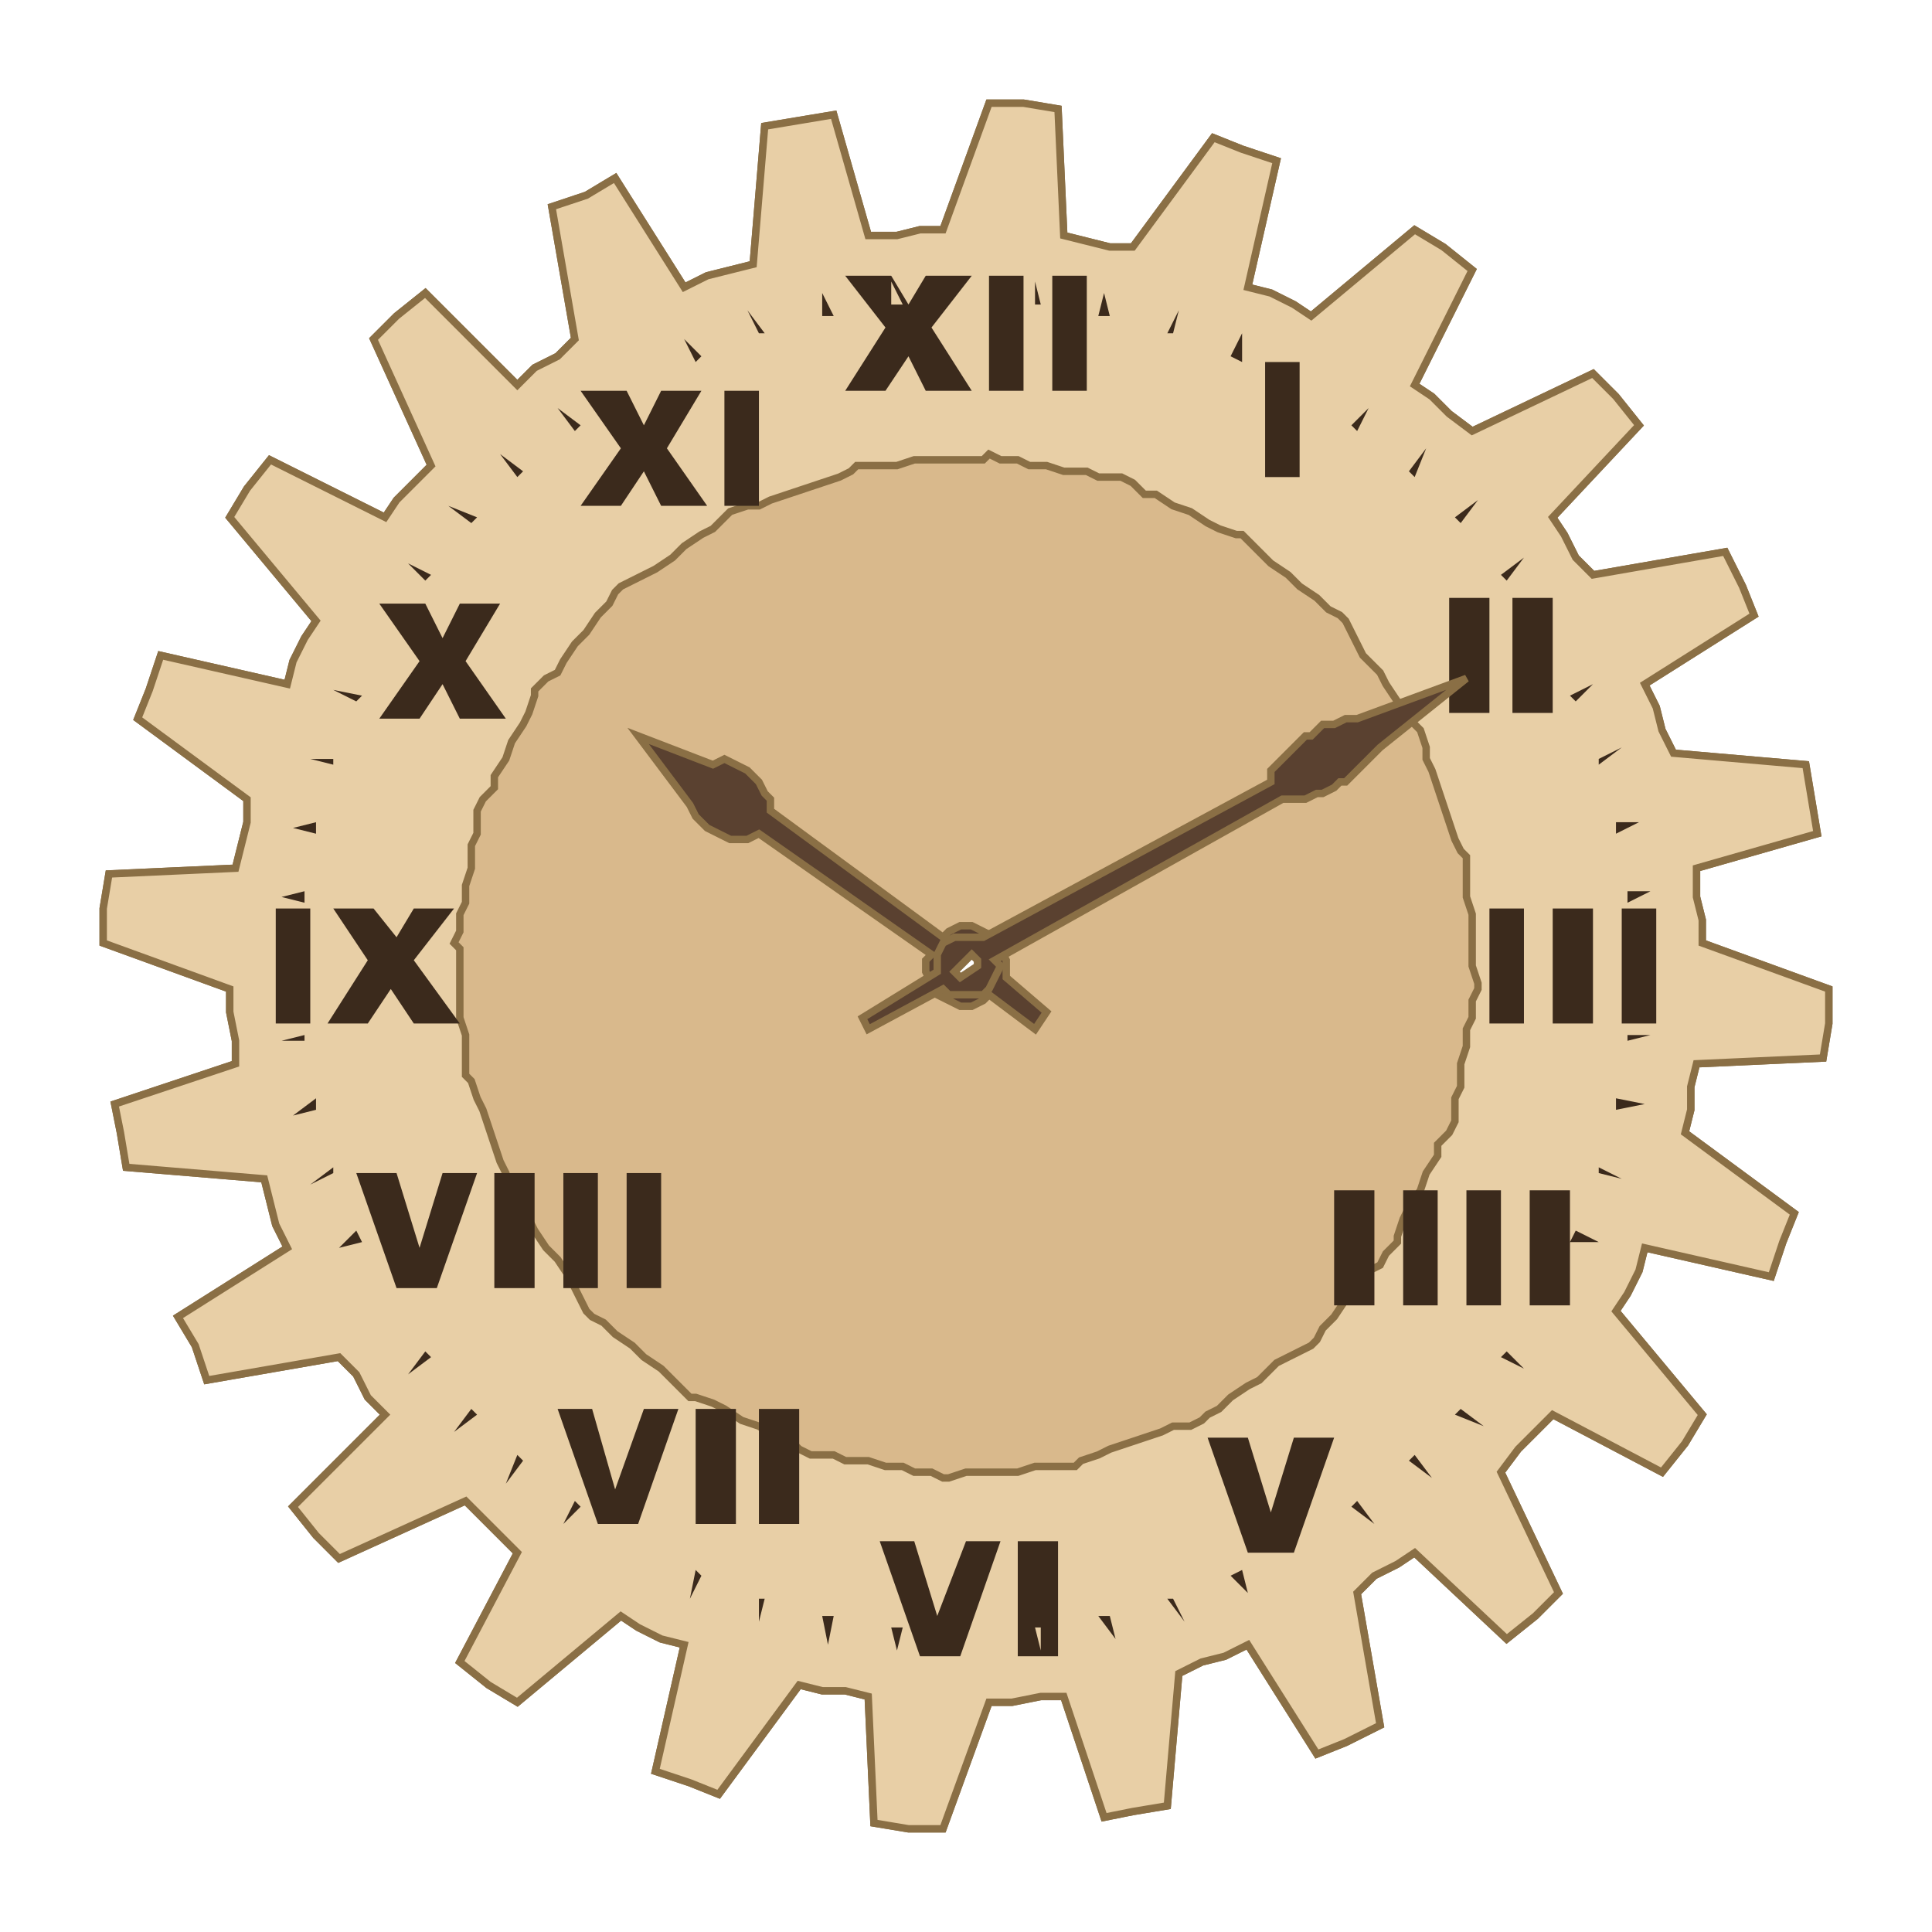
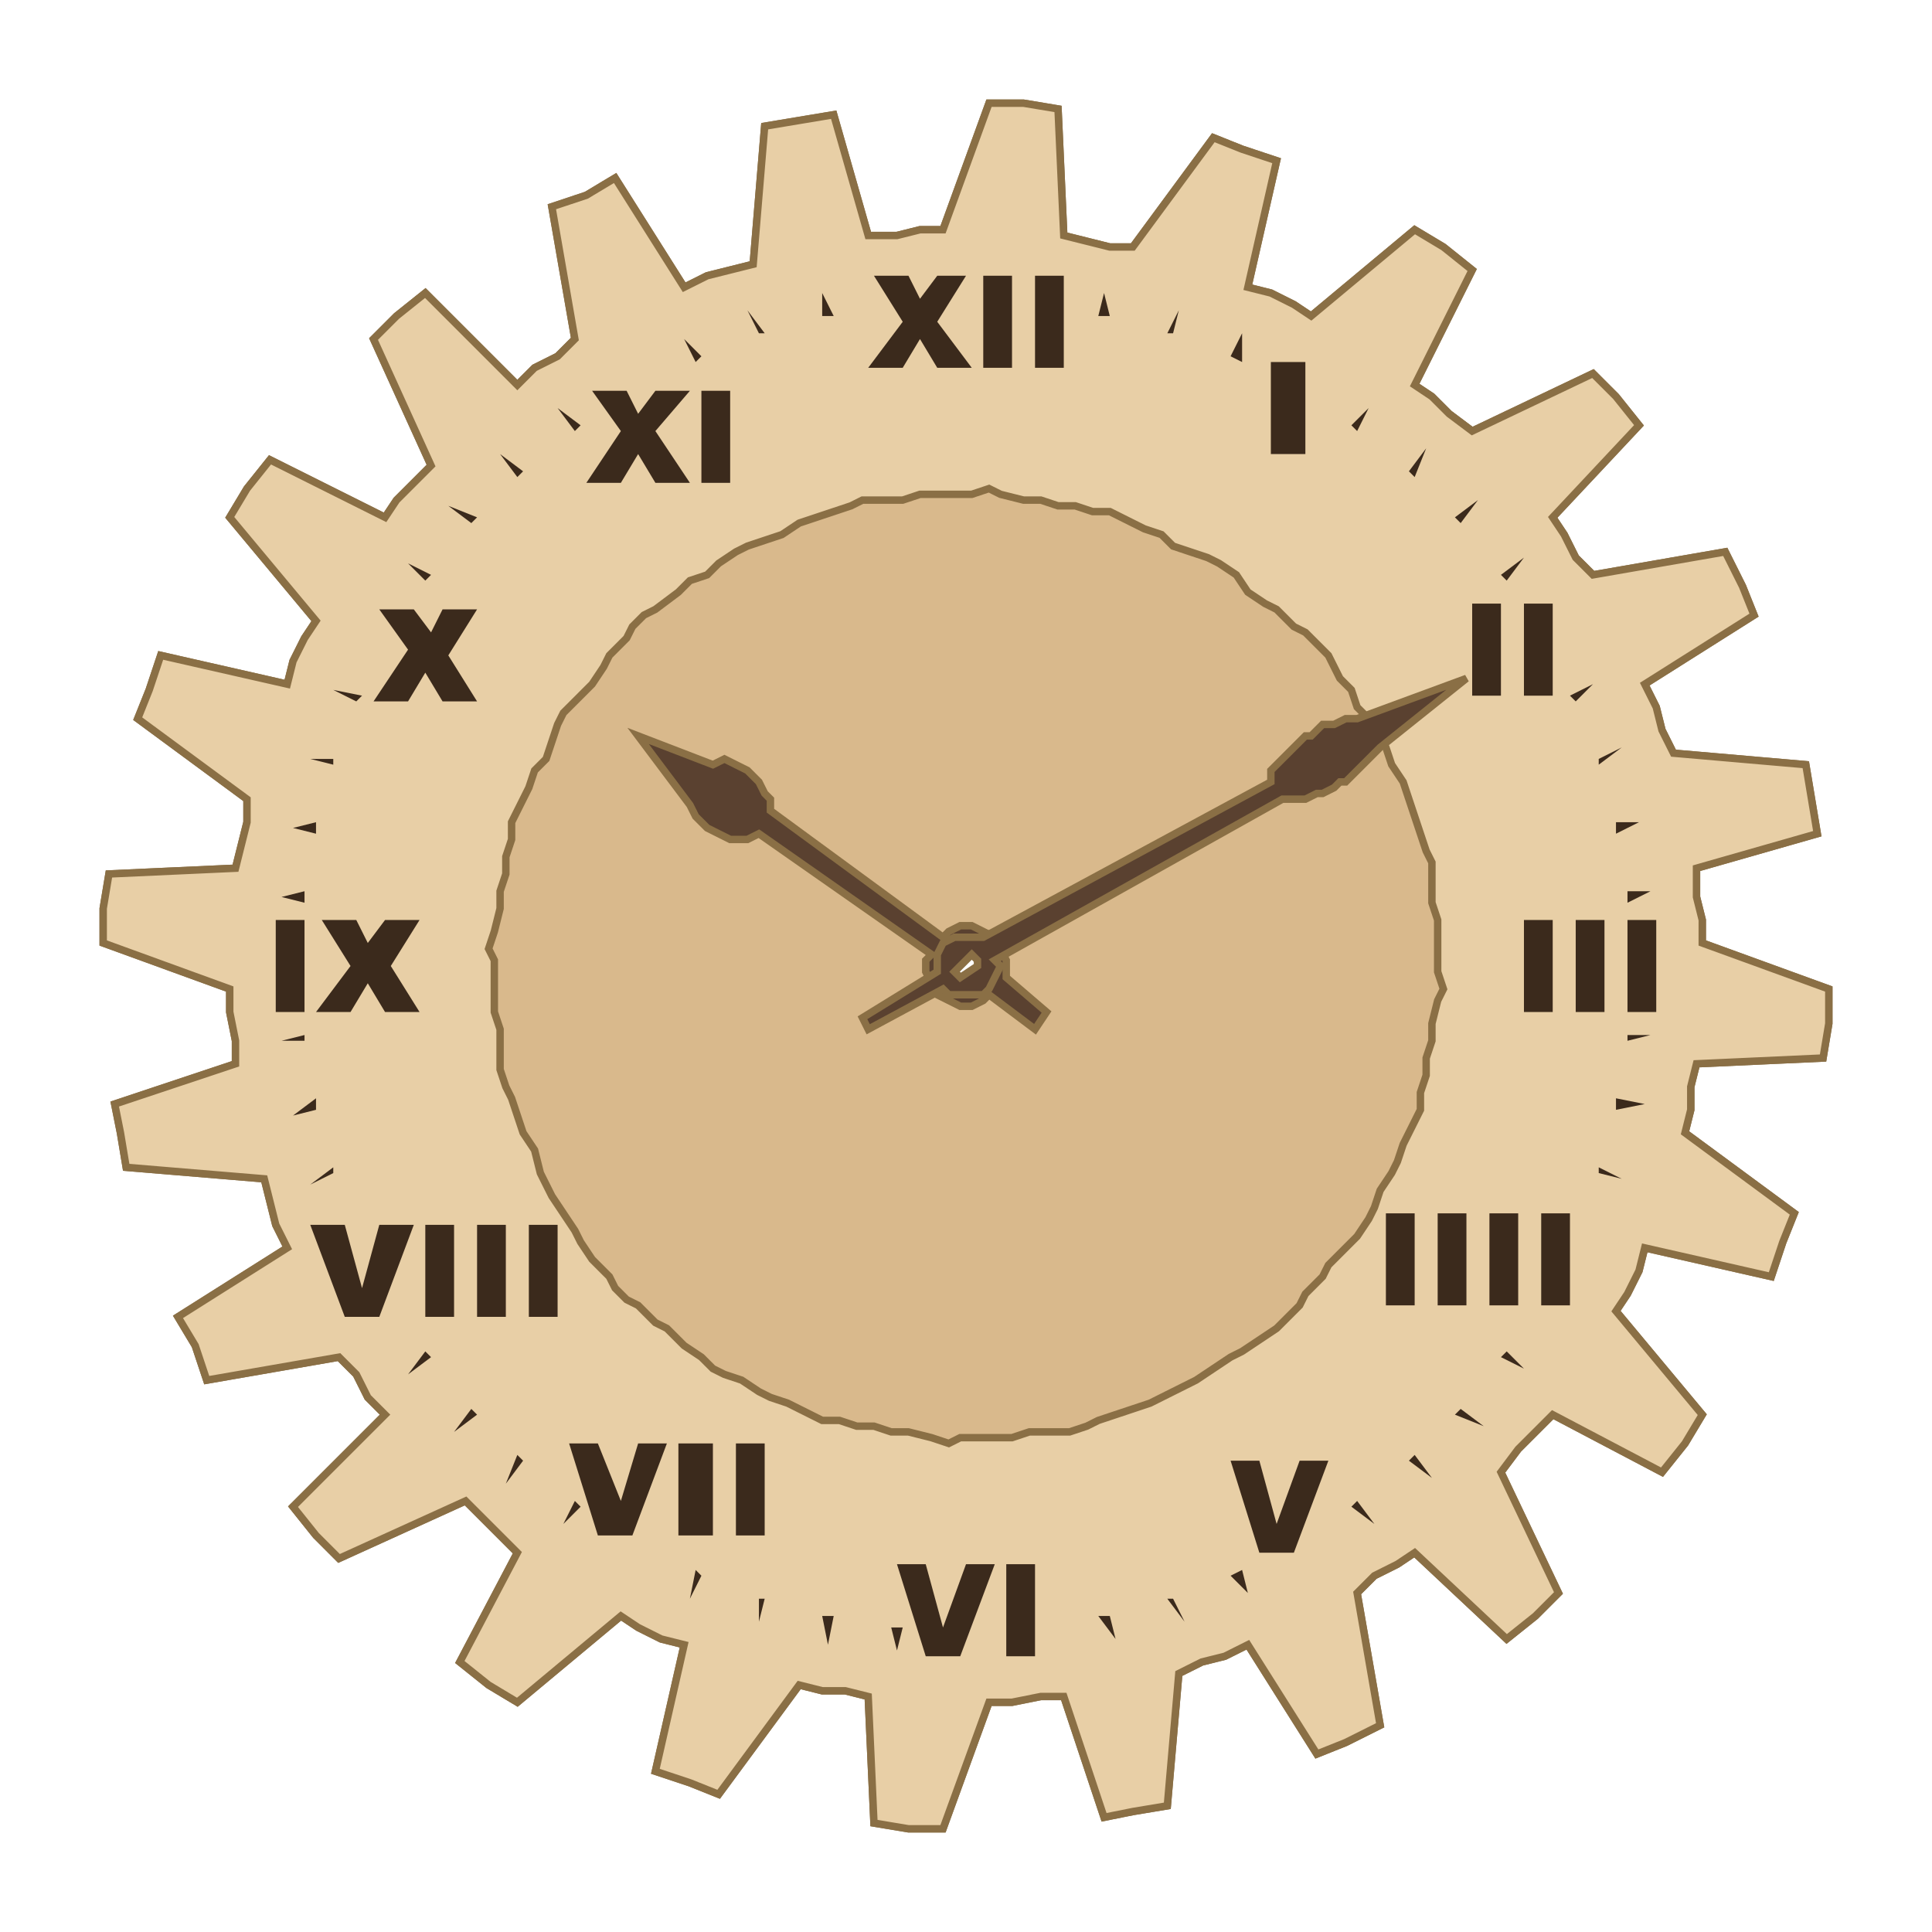
<svg xmlns="http://www.w3.org/2000/svg" height="200" viewBox="-167.94 -167.94 335.88 335.88">
-   <path d="M-8,-128 L-4,-128 L4,-150 L10,-150 L16,-149 L17,-127 L21,-126 L25,-125 L29,-125 L43,-144 L48,-142 L54,-140 L49,-118 L53,-117 L57,-115 L60,-113 L78,-128 L83,-125 L88,-121 L78,-101 L81,-99 L84,-96 L88,-93 L109,-103 L113,-99 L117,-94 L102,-78 L104,-75 L106,-71 L109,-68 L132,-72 L135,-66 L137,-61 L118,-49 L120,-45 L121,-41 L123,-37 L146,-35 L147,-29 L148,-23 L127,-17 L127,-12 L128,-8 L128,-4 L150,4 L150,10 L149,16 L127,17 L126,21 L126,25 L125,29 L144,43 L142,48 L140,54 L118,49 L117,53 L115,57 L113,60 L128,78 L125,83 L121,88 L102,78 L99,81 L96,84 L93,88 L103,109 L99,113 L94,117 L78,102 L75,104 L71,106 L68,109 L72,132 L66,135 L61,137 L49,118 L45,120 L41,121 L37,123 L35,146 L29,147 L24,148 L17,127 L13,127 L8,128 L4,128 L-4,150 L-10,150 L-16,149 L-17,127 L-21,126 L-25,126 L-29,125 L-43,144 L-48,142 L-54,140 L-49,118 L-53,117 L-57,115 L-60,113 L-78,128 L-83,125 L-88,121 L-78,102 L-81,99 L-84,96 L-87,93 L-109,103 L-113,99 L-117,94 L-101,78 L-104,75 L-106,71 L-109,68 L-132,72 L-134,66 L-137,61 L-118,49 L-120,45 L-121,41 L-122,37 L-146,35 L-147,29 L-148,24 L-127,17 L-127,13 L-128,8 L-128,4 L-150,-4 L-150,-10 L-149,-16 L-127,-17 L-126,-21 L-125,-25 L-125,-29 L-144,-43 L-142,-48 L-140,-54 L-118,-49 L-117,-53 L-115,-57 L-113,-60 L-128,-78 L-125,-83 L-121,-88 L-101,-78 L-99,-81 L-96,-84 L-93,-87 L-103,-109 L-99,-113 L-94,-117 L-78,-101 L-75,-104 L-71,-106 L-68,-109 L-72,-132 L-66,-134 L-61,-137 L-49,-118 L-45,-120 L-41,-121 L-37,-122 L-35,-146 L-29,-147 L-23,-148 L-17,-127 L-12,-127 Z M4,0 L4,2 L3,3 L1,4 L0,4 L-2,4 L-3,3 L-4,1 L-4,-1 L-4,-2 L-2,-3 L-1,-4 L1,-4 L2,-3 L4,-2 L4,-1 Z M1,-126 L2,-126 L2,-124 L2,-118 L4,-117 L4,-116 L5,-114 L4,-113 L4,-111 L2,-110 L1,-110 L-1,-110 L-3,-110 L-4,-111 L-5,-113 L-5,-115 L-4,-116 L-3,-118 L-2,-124 L-2,-126 L-1,-126 L0,-127 Z" fill="#D9B98C" fill-rule="evenodd" stroke="#8A6F45" stroke-width="1.29" />
-   <path d="M-8,-128 L-4,-128 L4,-150 L10,-150 L16,-149 L17,-127 L21,-126 L25,-125 L29,-125 L43,-144 L48,-142 L54,-140 L49,-118 L53,-117 L57,-115 L60,-113 L78,-128 L83,-125 L88,-121 L78,-101 L81,-99 L84,-96 L88,-93 L109,-103 L113,-99 L117,-94 L102,-78 L104,-75 L106,-71 L109,-68 L132,-72 L135,-66 L137,-61 L118,-49 L120,-45 L121,-41 L123,-37 L146,-35 L147,-29 L148,-23 L127,-17 L127,-12 L128,-8 L128,-4 L150,4 L150,10 L149,16 L127,17 L126,21 L126,25 L125,29 L144,43 L142,48 L140,54 L118,49 L117,53 L115,57 L113,60 L128,78 L125,83 L121,88 L102,78 L99,81 L96,84 L93,88 L103,109 L99,113 L94,117 L78,102 L75,104 L71,106 L68,109 L72,132 L66,135 L61,137 L49,118 L45,120 L41,121 L37,123 L35,146 L29,147 L24,148 L17,127 L13,127 L8,128 L4,128 L-4,150 L-10,150 L-16,149 L-17,127 L-21,126 L-25,126 L-29,125 L-43,144 L-48,142 L-54,140 L-49,118 L-53,117 L-57,115 L-60,113 L-78,128 L-83,125 L-88,121 L-78,102 L-81,99 L-84,96 L-87,93 L-109,103 L-113,99 L-117,94 L-101,78 L-104,75 L-106,71 L-109,68 L-132,72 L-134,66 L-137,61 L-118,49 L-120,45 L-121,41 L-122,37 L-146,35 L-147,29 L-148,24 L-127,17 L-127,13 L-128,8 L-128,4 L-150,-4 L-150,-10 L-149,-16 L-127,-17 L-126,-21 L-125,-25 L-125,-29 L-144,-43 L-142,-48 L-140,-54 L-118,-49 L-117,-53 L-115,-57 L-113,-60 L-128,-78 L-125,-83 L-121,-88 L-101,-78 L-99,-81 L-96,-84 L-93,-87 L-103,-109 L-99,-113 L-94,-117 L-78,-101 L-75,-104 L-71,-106 L-68,-109 L-72,-132 L-66,-134 L-61,-137 L-49,-118 L-45,-120 L-41,-121 L-37,-122 L-35,-146 L-29,-147 L-23,-148 L-17,-127 L-12,-127 Z M6,-88 L9,-88 L11,-87 L14,-87 L17,-86 L21,-86 L23,-85 L26,-85 L27,-85 L29,-84 L31,-82 L33,-82 L36,-80 L39,-79 L42,-77 L44,-76 L47,-75 L48,-75 L50,-73 L52,-71 L53,-70 L56,-68 L58,-66 L61,-64 L63,-62 L65,-61 L66,-60 L67,-58 L68,-56 L69,-54 L72,-51 L73,-49 L75,-46 L77,-44 L78,-42 L79,-41 L80,-38 L80,-36 L81,-34 L82,-31 L83,-28 L84,-25 L85,-22 L86,-20 L87,-19 L87,-17 L87,-14 L87,-12 L88,-9 L88,-6 L88,-2 L88,0 L89,3 L89,4 L88,6 L88,9 L87,11 L87,14 L86,17 L86,21 L85,23 L85,26 L85,27 L84,29 L82,31 L82,33 L80,36 L79,39 L77,42 L76,44 L75,47 L75,48 L73,50 L72,52 L70,53 L68,56 L66,58 L64,61 L62,63 L61,65 L60,66 L58,67 L56,68 L54,69 L51,72 L49,73 L46,75 L44,77 L42,78 L41,79 L39,80 L36,80 L34,81 L31,82 L28,83 L25,84 L23,85 L20,86 L19,87 L17,87 L14,87 L12,87 L9,88 L6,88 L2,88 L0,88 L-3,89 L-4,89 L-6,88 L-9,88 L-11,87 L-14,87 L-17,86 L-21,86 L-23,85 L-26,85 L-27,85 L-29,84 L-31,82 L-33,82 L-36,80 L-39,79 L-42,77 L-44,76 L-47,75 L-48,75 L-50,73 L-51,72 L-53,70 L-56,68 L-58,66 L-61,64 L-63,62 L-65,61 L-66,60 L-67,58 L-68,56 L-69,54 L-71,51 L-73,49 L-75,46 L-76,44 L-78,42 L-79,41 L-80,39 L-80,36 L-81,34 L-82,31 L-83,28 L-84,25 L-85,23 L-86,20 L-87,19 L-87,17 L-87,14 L-87,12 L-88,9 L-88,6 L-88,2 L-88,0 L-88,-3 L-89,-4 L-88,-6 L-88,-9 L-87,-11 L-87,-14 L-86,-17 L-86,-21 L-85,-23 L-85,-26 L-85,-27 L-84,-29 L-82,-31 L-82,-33 L-80,-36 L-79,-39 L-77,-42 L-76,-44 L-75,-47 L-75,-48 L-73,-50 L-71,-51 L-70,-53 L-68,-56 L-66,-58 L-64,-61 L-62,-63 L-61,-65 L-60,-66 L-58,-67 L-56,-68 L-54,-69 L-51,-71 L-49,-73 L-46,-75 L-44,-76 L-42,-78 L-41,-79 L-38,-80 L-36,-80 L-34,-81 L-31,-82 L-28,-83 L-25,-84 L-22,-85 L-20,-86 L-19,-87 L-17,-87 L-14,-87 L-12,-87 L-9,-88 L-6,-88 L-2,-88 L0,-88 L3,-88 L4,-89 Z" fill="#E8CFA6" fill-rule="evenodd" stroke="#8A6F45" stroke-width="1.29" />
-   <path d="M12,-119 L13,-115 L12,-115 Z M24,-117 L25,-113 L23,-113 Z M37,-114 L36,-110 L35,-110 Z M48,-110 L48,-105 L46,-106 Z M70,-97 L68,-93 L67,-94 Z M80,-90 L78,-85 L77,-86 Z M89,-81 L86,-77 L85,-78 Z M97,-71 L94,-67 L93,-68 Z M109,-49 L106,-46 L105,-47 Z M114,-38 L110,-35 L110,-36 Z M117,-25 L113,-23 L113,-25 Z M119,-13 L115,-11 L115,-13 Z M119,12 L115,13 L115,12 Z M118,24 L113,25 L113,23 Z M114,37 L110,36 L110,35 Z M110,48 L105,48 L106,46 Z M97,70 L93,68 L94,67 Z M90,80 L85,78 L86,77 Z M81,89 L77,86 L78,85 Z M71,97 L67,94 L68,93 Z M49,109 L46,106 L48,105 Z M38,114 L35,110 L36,110 Z M26,117 L23,113 L25,113 Z M13,119 L12,115 L13,115 Z M-12,119 L-13,115 L-11,115 Z M-24,118 L-25,113 L-23,113 Z M-36,114 L-36,110 L-35,110 Z M-48,110 L-47,105 L-46,106 Z M-70,97 L-68,93 L-67,94 Z M-80,90 L-78,85 L-77,86 Z M-89,81 L-86,77 L-85,78 Z M-97,71 L-94,67 L-93,68 Z M-109,49 L-106,46 L-105,48 Z M-114,38 L-110,35 L-110,36 Z M-117,26 L-113,23 L-113,25 Z M-119,13 L-115,12 L-115,13 Z M-119,-12 L-115,-13 L-115,-11 Z M-117,-24 L-113,-25 L-113,-23 Z M-114,-36 L-110,-36 L-110,-35 Z M-110,-48 L-105,-47 L-106,-46 Z M-97,-70 L-93,-68 L-94,-67 Z M-90,-80 L-85,-78 L-86,-77 Z M-81,-89 L-77,-86 L-78,-85 Z M-71,-97 L-67,-94 L-68,-93 Z M-49,-109 L-46,-106 L-47,-105 Z M-38,-114 L-35,-110 L-36,-110 Z M-25,-117 L-23,-113 L-25,-113 Z M-13,-119 L-11,-115 L-13,-115 Z M21,-100 L15,-100 L15,-120 L21,-120 Z M10,-100 L4,-100 L4,-120 L10,-120 Z M-10,-115 L-7,-120 L1,-120 L-6,-111 L1,-100 L-7,-100 L-10,-106 L-14,-100 L-21,-100 L-14,-111 L-21,-120 L-13,-120 Z M58,-85 L52,-85 L52,-105 L58,-105 Z M102,-44 L95,-44 L95,-64 L102,-64 Z M91,-44 L84,-44 L84,-64 L91,-64 Z M120,10 L114,10 L114,-10 L120,-10 Z M109,10 L102,10 L102,-10 L109,-10 Z M97,10 L91,10 L91,-10 L97,-10 Z M105,59 L98,59 L98,39 L105,39 Z M93,59 L87,59 L87,39 L93,39 Z M82,59 L76,59 L76,39 L82,39 Z M71,59 L64,59 L64,39 L71,39 Z M53,95 L57,82 L64,82 L57,102 L49,102 L42,82 L49,82 Z M16,120 L9,120 L9,100 L16,100 Z M-5,113 L0,100 L6,100 L-1,120 L-8,120 L-15,100 L-9,100 Z M-29,97 L-36,97 L-36,77 L-29,77 Z M-40,97 L-47,97 L-47,77 L-40,77 Z M-61,91 L-56,77 L-50,77 L-57,97 L-64,97 L-71,77 L-65,77 Z M-53,56 L-59,56 L-59,36 L-53,36 Z M-64,56 L-70,56 L-70,36 L-64,36 Z M-75,56 L-82,56 L-82,36 L-75,36 Z M-95,49 L-91,36 L-85,36 L-92,56 L-99,56 L-106,36 L-99,36 Z M-99,-5 L-96,-10 L-89,-10 L-96,-1 L-88,10 L-96,10 L-100,4 L-104,10 L-111,10 L-104,-1 L-110,-10 L-103,-10 Z M-114,10 L-120,10 L-120,-10 L-114,-10 Z M-91,-57 L-88,-63 L-81,-63 L-87,-53 L-80,-43 L-88,-43 L-91,-49 L-95,-43 L-102,-43 L-95,-53 L-102,-63 L-94,-63 Z M-36,-80 L-42,-80 L-42,-100 L-36,-100 Z M-56,-94 L-53,-100 L-46,-100 L-52,-90 L-45,-80 L-53,-80 L-56,-86 L-60,-80 L-67,-80 L-60,-90 L-67,-100 L-59,-100 Z" fill="#3B2A1C" fill-rule="evenodd" />
+   <path d="M-8,-128 L-4,-128 L4,-150 L10,-150 L16,-149 L17,-127 L21,-126 L25,-125 L29,-125 L43,-144 L48,-142 L54,-140 L49,-118 L53,-117 L57,-115 L60,-113 L78,-128 L83,-125 L88,-121 L78,-101 L81,-99 L84,-96 L88,-93 L109,-103 L113,-99 L117,-94 L102,-78 L104,-75 L106,-71 L109,-68 L132,-72 L135,-66 L137,-61 L118,-49 L120,-45 L121,-41 L123,-37 L146,-35 L147,-29 L148,-23 L127,-17 L127,-12 L128,-8 L128,-4 L150,4 L150,10 L149,16 L127,17 L126,21 L126,25 L125,29 L144,43 L142,48 L140,54 L118,49 L117,53 L115,57 L113,60 L128,78 L125,83 L121,88 L102,78 L99,81 L96,84 L93,88 L103,109 L99,113 L94,117 L78,102 L75,104 L71,106 L68,109 L72,132 L66,135 L61,137 L49,118 L45,120 L41,121 L37,123 L35,146 L29,147 L24,148 L17,127 L13,127 L8,128 L4,128 L-4,150 L-10,150 L-16,149 L-17,127 L-21,126 L-25,126 L-29,125 L-43,144 L-48,142 L-54,140 L-49,118 L-53,117 L-57,115 L-60,113 L-78,128 L-83,125 L-88,121 L-78,102 L-81,99 L-84,96 L-87,93 L-109,103 L-113,99 L-117,94 L-101,78 L-104,75 L-106,71 L-109,68 L-132,72 L-134,66 L-137,61 L-118,49 L-120,45 L-121,41 L-122,37 L-146,35 L-147,29 L-148,24 L-127,17 L-127,13 L-128,8 L-128,4 L-150,-4 L-150,-10 L-149,-16 L-127,-17 L-126,-21 L-125,-25 L-125,-29 L-144,-43 L-142,-48 L-140,-54 L-118,-49 L-117,-53 L-115,-57 L-113,-60 L-128,-78 L-125,-83 L-121,-88 L-101,-78 L-99,-81 L-96,-84 L-93,-87 L-103,-109 L-99,-113 L-94,-117 L-78,-101 L-75,-104 L-71,-106 L-68,-109 L-72,-132 L-66,-134 L-61,-137 L-49,-118 L-45,-120 L-41,-121 L-37,-122 L-35,-146 L-29,-147 L-23,-148 L-17,-127 L-12,-127 Z M4,0 L4,2 L3,3 L1,4 L0,4 L-2,4 L-3,3 L-4,1 L-4,-1 L-4,-2 L-2,-3 L-1,-4 L1,-4 L2,-3 L4,-2 L4,-1 Z M1,-123 L2,-123 L2,-121 L2,-115 L4,-114 L4,-113 L5,-111 L4,-110 L4,-108 L2,-107 L1,-107 L-1,-107 L-3,-107 L-4,-108 L-5,-110 L-5,-112 L-4,-113 L-3,-115 L-2,-121 L-2,-123 L-1,-123 L0,-124 Z" fill="#D9B98C" fill-rule="evenodd" stroke="#8A6F45" stroke-width="1.29" />
+   <path d="M-8,-128 L-4,-128 L4,-150 L10,-150 L16,-149 L17,-127 L21,-126 L25,-125 L29,-125 L43,-144 L48,-142 L54,-140 L49,-118 L53,-117 L57,-115 L60,-113 L78,-128 L83,-125 L88,-121 L78,-101 L81,-99 L84,-96 L88,-93 L109,-103 L113,-99 L117,-94 L102,-78 L104,-75 L106,-71 L109,-68 L132,-72 L135,-66 L137,-61 L118,-49 L120,-45 L121,-41 L123,-37 L146,-35 L147,-29 L148,-23 L127,-17 L127,-12 L128,-8 L128,-4 L150,4 L150,10 L149,16 L127,17 L126,21 L126,25 L125,29 L144,43 L142,48 L140,54 L118,49 L117,53 L115,57 L113,60 L128,78 L125,83 L121,88 L102,78 L99,81 L96,84 L93,88 L103,109 L99,113 L94,117 L78,102 L75,104 L71,106 L68,109 L72,132 L66,135 L61,137 L49,118 L45,120 L41,121 L37,123 L35,146 L29,147 L24,148 L17,127 L13,127 L8,128 L4,128 L-4,150 L-10,150 L-16,149 L-17,127 L-21,126 L-25,126 L-29,125 L-43,144 L-48,142 L-54,140 L-49,118 L-53,117 L-57,115 L-60,113 L-78,128 L-83,125 L-88,121 L-78,102 L-81,99 L-84,96 L-87,93 L-109,103 L-113,99 L-117,94 L-101,78 L-104,75 L-106,71 L-109,68 L-132,72 L-134,66 L-137,61 L-118,49 L-120,45 L-121,41 L-122,37 L-146,35 L-147,29 L-148,24 L-127,17 L-127,13 L-128,8 L-128,4 L-150,-4 L-150,-10 L-149,-16 L-127,-17 L-126,-21 L-125,-25 L-125,-29 L-144,-43 L-142,-48 L-140,-54 L-118,-49 L-117,-53 L-115,-57 L-113,-60 L-128,-78 L-125,-83 L-121,-88 L-101,-78 L-99,-81 L-96,-84 L-93,-87 L-103,-109 L-99,-113 L-94,-117 L-78,-101 L-75,-104 L-71,-106 L-68,-109 L-72,-132 L-66,-134 L-61,-137 L-49,-118 L-45,-120 L-41,-121 L-37,-122 L-35,-146 L-29,-147 L-23,-148 L-17,-127 L-12,-127 Z M6,-82 L10,-81 L13,-81 L16,-80 L19,-80 L22,-79 L25,-79 L27,-78 L31,-76 L34,-75 L36,-73 L39,-72 L42,-71 L44,-70 L47,-68 L49,-65 L52,-63 L54,-62 L57,-59 L59,-58 L61,-56 L63,-54 L65,-50 L67,-48 L68,-45 L70,-43 L72,-40 L73,-38 L74,-35 L76,-32 L77,-29 L78,-26 L79,-23 L80,-20 L81,-18 L81,-15 L81,-11 L82,-8 L82,-5 L82,-2 L82,1 L83,4 L82,6 L81,10 L81,13 L80,16 L80,19 L79,22 L79,25 L78,27 L76,31 L75,34 L74,36 L72,39 L71,42 L70,44 L68,47 L66,49 L63,52 L62,54 L59,57 L58,59 L56,61 L54,63 L51,65 L48,67 L46,68 L43,70 L40,72 L38,73 L36,74 L32,76 L29,77 L26,78 L23,79 L21,80 L18,81 L15,81 L11,81 L8,82 L5,82 L2,82 L-1,82 L-3,83 L-6,82 L-10,81 L-13,81 L-16,80 L-19,80 L-22,79 L-25,79 L-27,78 L-31,76 L-34,75 L-36,74 L-39,72 L-42,71 L-44,70 L-46,68 L-49,66 L-52,63 L-54,62 L-57,59 L-59,58 L-61,56 L-62,54 L-65,51 L-67,48 L-68,46 L-70,43 L-72,40 L-73,38 L-74,36 L-75,32 L-77,29 L-78,26 L-79,23 L-80,21 L-81,18 L-81,15 L-81,11 L-82,8 L-82,5 L-82,2 L-82,-1 L-83,-3 L-82,-6 L-81,-10 L-81,-13 L-80,-16 L-80,-19 L-79,-22 L-79,-25 L-78,-27 L-76,-31 L-75,-34 L-73,-36 L-72,-39 L-71,-42 L-70,-44 L-68,-46 L-65,-49 L-63,-52 L-62,-54 L-59,-57 L-58,-59 L-56,-61 L-54,-62 L-50,-65 L-48,-67 L-45,-68 L-43,-70 L-40,-72 L-38,-73 L-35,-74 L-32,-75 L-29,-77 L-26,-78 L-23,-79 L-20,-80 L-18,-81 L-15,-81 L-11,-81 L-8,-82 L-5,-82 L-2,-82 L1,-82 L4,-83 L4,-83 Z" fill="#E8CFA6" fill-rule="evenodd" stroke="#8A6F45" stroke-width="1.29" />
+   <path d="M24,-117 L25,-113 L23,-113 Z M37,-114 L36,-110 L35,-110 Z M48,-110 L48,-105 L46,-106 Z M70,-97 L68,-93 L67,-94 Z M80,-90 L78,-85 L77,-86 Z M89,-81 L86,-77 L85,-78 Z M97,-71 L94,-67 L93,-68 Z M109,-49 L106,-46 L105,-47 Z M114,-38 L110,-35 L110,-36 Z M117,-25 L113,-23 L113,-25 Z M119,-13 L115,-11 L115,-13 Z M119,12 L115,13 L115,12 Z M118,24 L113,25 L113,23 Z M114,37 L110,36 L110,35 Z M97,70 L93,68 L94,67 Z M90,80 L85,78 L86,77 Z M81,89 L77,86 L78,85 Z M71,97 L67,94 L68,93 Z M49,109 L46,106 L48,105 Z M38,114 L35,110 L36,110 Z M26,117 L23,113 L25,113 Z M-12,119 L-13,115 L-11,115 Z M-24,118 L-25,113 L-23,113 Z M-36,114 L-36,110 L-35,110 Z M-48,110 L-47,105 L-46,106 Z M-70,97 L-68,93 L-67,94 Z M-80,90 L-78,85 L-77,86 Z M-89,81 L-86,77 L-85,78 Z M-97,71 L-94,67 L-93,68 Z M-114,38 L-110,35 L-110,36 Z M-117,26 L-113,23 L-113,25 Z M-119,13 L-115,12 L-115,13 Z M-119,-12 L-115,-13 L-115,-11 Z M-117,-24 L-113,-25 L-113,-23 Z M-114,-36 L-110,-36 L-110,-35 Z M-110,-48 L-105,-47 L-106,-46 Z M-97,-70 L-93,-68 L-94,-67 Z M-90,-80 L-85,-78 L-86,-77 Z M-81,-89 L-77,-86 L-78,-85 Z M-71,-97 L-67,-94 L-68,-93 Z M-49,-109 L-46,-106 L-47,-105 Z M-38,-114 L-35,-110 L-36,-110 Z M-25,-117 L-23,-113 L-25,-113 Z M17,-104 L12,-104 L12,-120 L17,-120 Z M8,-104 L3,-104 L3,-120 L8,-120 Z M-8,-116 L-5,-120 L0,-120 L-5,-112 L1,-104 L-5,-104 L-8,-109 L-11,-104 L-17,-104 L-11,-112 L-16,-120 L-10,-120 Z M59,-89 L53,-89 L53,-105 L59,-105 Z M102,-47 L97,-47 L97,-63 L102,-63 Z M93,-47 L88,-47 L88,-63 L93,-63 Z M120,8 L115,8 L115,-8 L120,-8 Z M111,8 L106,8 L106,-8 L111,-8 Z M102,8 L97,8 L97,-8 L102,-8 Z M105,59 L100,59 L100,43 L105,43 Z M96,59 L91,59 L91,43 L96,43 Z M87,59 L82,59 L82,43 L87,43 Z M78,59 L73,59 L73,43 L78,43 Z M54,97 L58,86 L63,86 L57,102 L51,102 L46,86 L51,86 Z M12,120 L7,120 L7,104 L12,104 Z M-4,115 L0,104 L5,104 L-1,120 L-7,120 L-12,104 L-7,104 Z M-35,99 L-40,99 L-40,83 L-35,83 Z M-44,99 L-50,99 L-50,83 L-44,83 Z M-60,93 L-57,83 L-52,83 L-58,99 L-64,99 L-69,83 L-64,83 Z M-71,61 L-76,61 L-76,45 L-71,45 Z M-80,61 L-85,61 L-85,45 L-80,45 Z M-89,61 L-94,61 L-94,45 L-89,45 Z M-105,56 L-102,45 L-96,45 L-102,61 L-108,61 L-114,45 L-108,45 Z M-104,-4 L-101,-8 L-95,-8 L-100,0 L-95,8 L-101,8 L-104,3 L-107,8 L-113,8 L-107,0 L-112,-8 L-106,-8 Z M-115,8 L-120,8 L-120,-8 L-115,-8 Z M-93,-58 L-91,-62 L-85,-62 L-90,-54 L-85,-46 L-91,-46 L-94,-51 L-97,-46 L-103,-46 L-97,-55 L-102,-62 L-96,-62 Z M-41,-84 L-46,-84 L-46,-100 L-41,-100 Z M-57,-96 L-54,-100 L-48,-100 L-54,-93 L-48,-84 L-54,-84 L-57,-89 L-60,-84 L-66,-84 L-60,-93 L-65,-100 L-59,-100 Z" fill="#3B2A1C" fill-rule="evenodd" />
  <path d="M-44,-35 L-42,-36 L-40,-35 L-38,-34 L-37,-33 L-36,-32 L-35,-30 L-34,-29 L-34,-27 L-4,-5 L-3,-6 L-1,-7 L1,-7 L3,-6 L5,-5 L6,-3 L7,-1 L7,1 L7,2 L14,8 L12,11 L4,5 L3,6 L1,7 L-1,7 L-3,6 L-5,5 L-6,3 L-7,1 L-7,-1 L-6,-2 L-36,-23 L-38,-22 L-40,-22 L-41,-22 L-43,-23 L-45,-24 L-46,-25 L-47,-26 L-48,-28 L-57,-40 Z M2,-2 L2,-1 L3,0 L2,2 L1,2 L0,3 L-1,2 L-2,1 L-3,0 L-2,-1 L-1,-2 L0,-3 L1,-2 Z" fill="#5A4130" fill-rule="evenodd" stroke="#8A6F45" stroke-width="1.29" />
  <path d="M72,-38 L71,-37 L69,-35 L67,-33 L66,-32 L65,-32 L64,-31 L62,-30 L61,-30 L59,-29 L57,-29 L55,-29 L5,-1 L6,0 L5,2 L4,4 L3,5 L1,5 L-1,5 L-3,5 L-4,4 L-17,11 L-18,9 L-5,1 L-5,-1 L-5,-2 L-4,-4 L-2,-5 L0,-5 L1,-5 L3,-5 L53,-32 L53,-34 L54,-35 L56,-37 L58,-39 L59,-40 L60,-40 L61,-41 L62,-42 L64,-42 L66,-43 L68,-43 L87,-50 Z M2,0 L-1,2 L-2,1 L1,-2 L2,-1 Z" fill="#5A4130" fill-rule="evenodd" stroke="#8A6F45" stroke-width="1.29" />
</svg>
